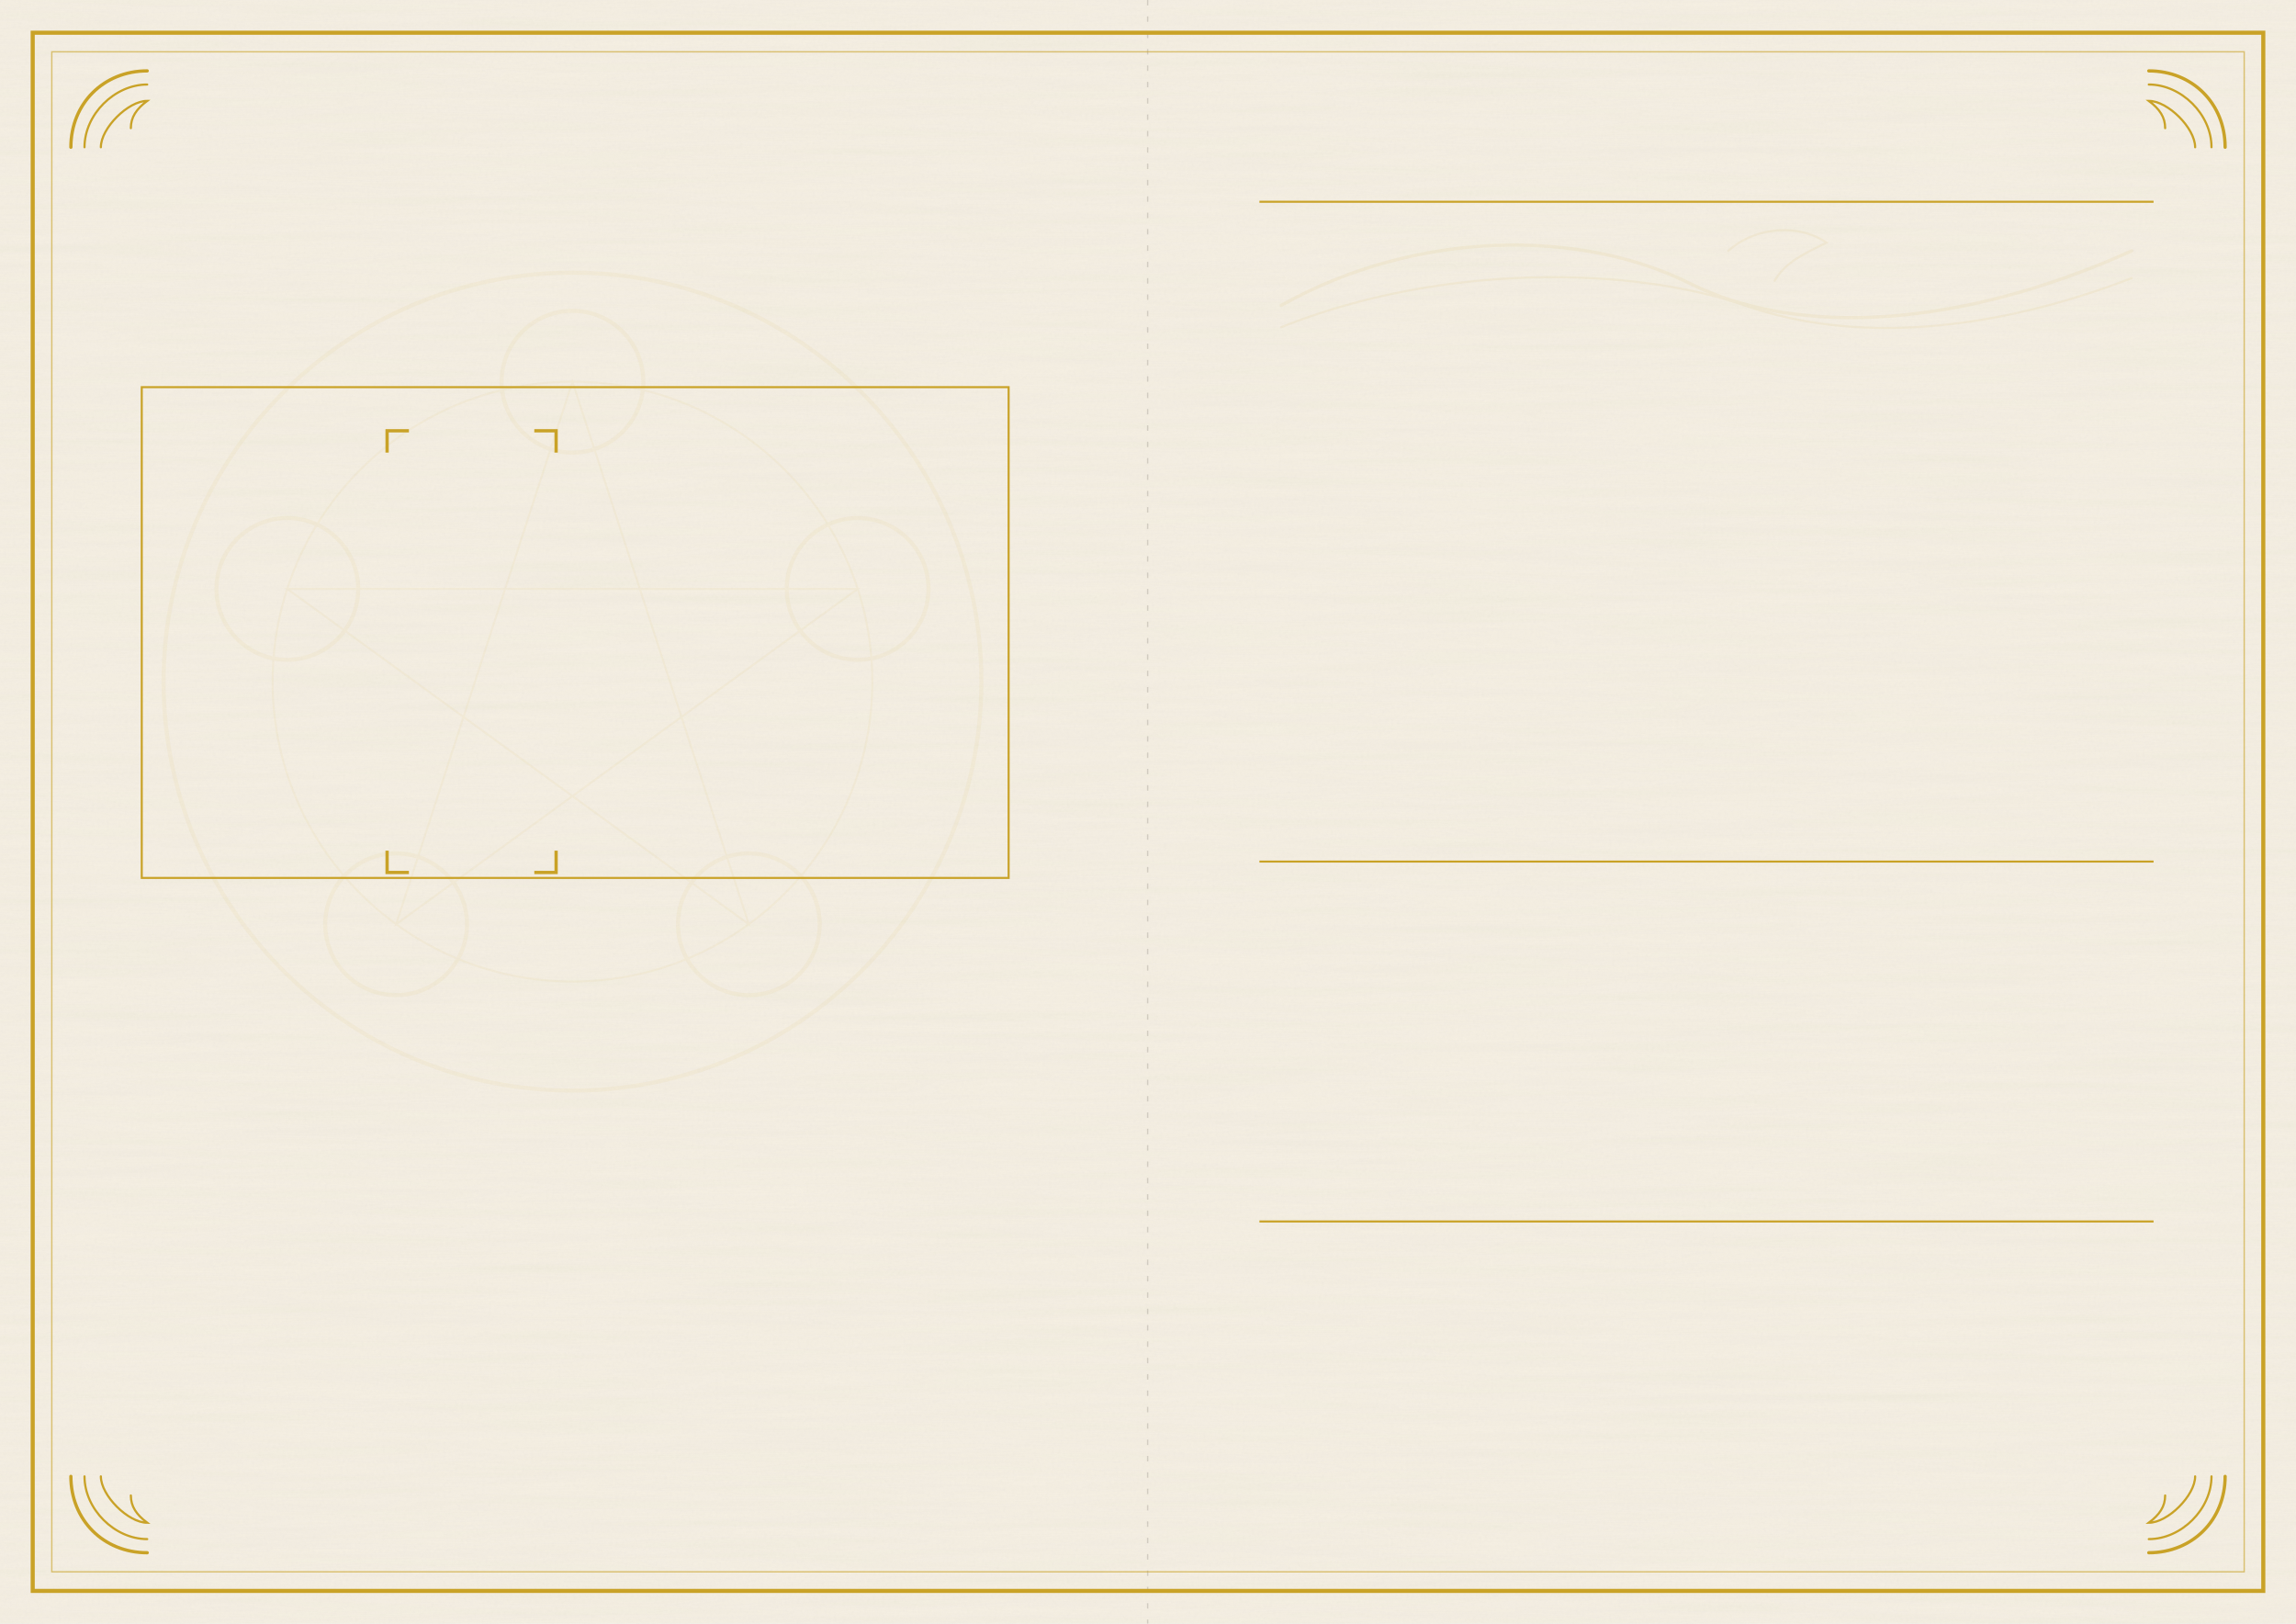
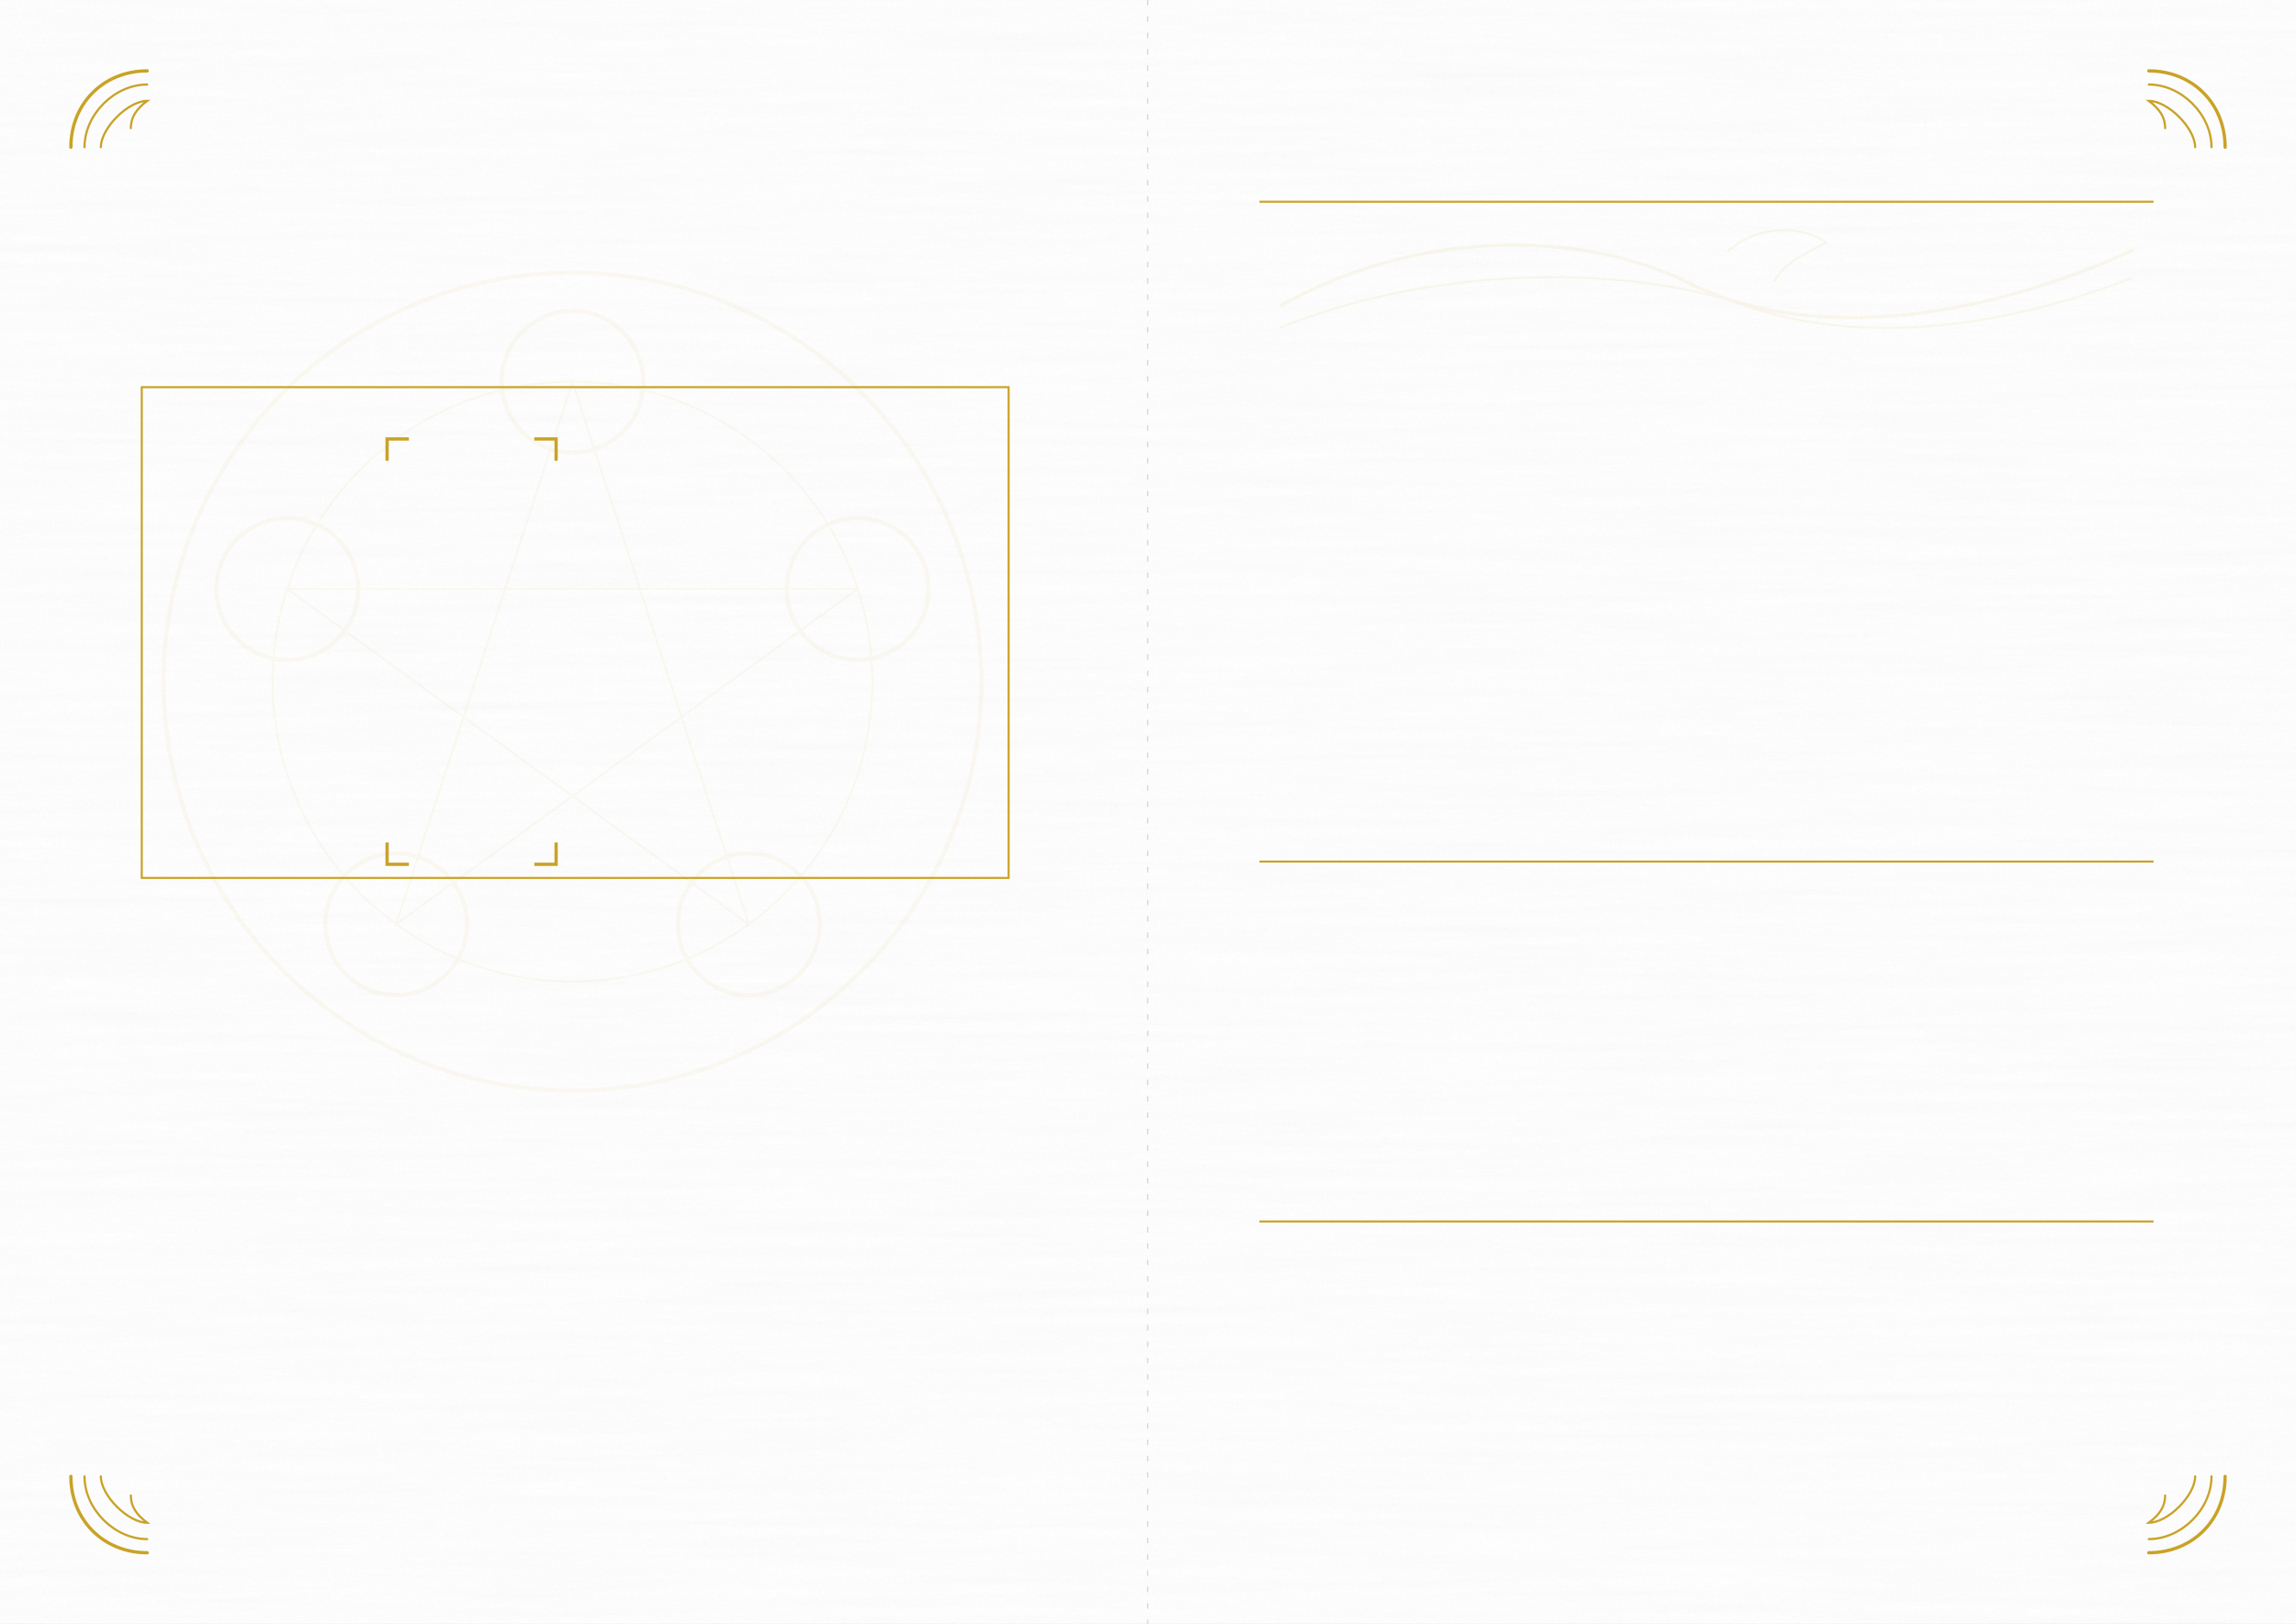
<svg xmlns="http://www.w3.org/2000/svg" xmlns:xlink="http://www.w3.org/1999/xlink" viewBox="0 0 842.25 595.5">
  <defs>
    <filter id="s31-fiber" x="0" y="0" width="100%" height="100%">
      <feTurbulence type="fractalNoise" baseFrequency="0.012 0.28" numOctaves="2" seed="7" stitchTiles="stitch" />
      <feColorMatrix type="saturate" values="0" />
    </filter>
    <filter id="s31-spots" x="0" y="0" width="100%" height="100%">
      <feTurbulence type="fractalNoise" baseFrequency="0.9" numOctaves="2" seed="11" stitchTiles="stitch" />
      <feColorMatrix type="saturate" values="0" />
    </filter>
    <g id="s31-cloud" fill="none" stroke="#C9A227" stroke-linecap="round">
      <path d="M2,30 C2,14 14,2 30,2" stroke-width="1.2" />
      <path d="M7,30 C7,18 18,7 30,7" stroke-width="0.8" />
      <path d="M13,30 C13,23 23,13 30,13 C26,16 24,19 24,23" stroke-width="0.8" />
    </g>
  </defs>
-   <rect width="842.25" height="595.5" fill="#F5EFE2" />
+   <rect width="842.25" height="595.5" fill="#FFFFFF" />
  <rect width="842.25" height="595.5" filter="url(#s31-fiber)" opacity="0.05" style="mix-blend-mode:multiply" />
  <rect width="842.25" height="595.5" filter="url(#s31-spots)" opacity="0.04" style="mix-blend-mode:multiply" />
  <line x1="421" y1="0" x2="421" y2="595.5" stroke="#1A1610" stroke-width="0.5" stroke-dasharray="2 4" opacity="0.15" />
  <g opacity="0.06" fill="none" stroke="#C9A227">
    <circle cx="210" cy="250" r="150" stroke-width="1.5" />
    <circle cx="210" cy="250" r="110" stroke-width="0.75" />
    <circle cx="210" cy="140" r="26" stroke-width="1.5" />
    <circle cx="314.6" cy="216" r="26" stroke-width="1.5" />
    <circle cx="274.7" cy="339" r="26" stroke-width="1.5" />
    <circle cx="145.3" cy="339" r="26" stroke-width="1.5" />
    <circle cx="105.4" cy="216" r="26" stroke-width="1.5" />
    <path d="M210,140 L274.7,339 L105.4,216 L314.6,216 L145.3,339 Z" stroke-width="0.75" />
  </g>
  <g opacity="0.08" fill="none" stroke="#C9A227" stroke-linecap="round">
    <path d="M470,112 C520,84 580,84 620,104 C660,124 720,120 782,92" stroke-width="1.2" />
    <path d="M470,120 C530,96 600,98 640,112 C680,126 730,122 782,102" stroke-width="0.8" />
    <path d="M634,92 C644,83 660,82 670,89 C662,93 655,96 651,103" stroke-width="0.8" />
  </g>
-   <rect x="12" y="12" width="818.25" height="571.5" fill="none" stroke="#C9A227" stroke-width="1.5" />
-   <rect x="19" y="19" width="804.25" height="557.5" fill="none" stroke="#C9A227" stroke-width="0.5" opacity="0.6" />
  <use xlink:href="#s31-cloud" href="#s31-cloud" transform="translate(24,24)" />
  <use xlink:href="#s31-cloud" href="#s31-cloud" transform="translate(818.25,24) scale(-1,1)" />
  <use xlink:href="#s31-cloud" href="#s31-cloud" transform="translate(24,571.5) scale(1,-1)" />
  <use xlink:href="#s31-cloud" href="#s31-cloud" transform="translate(818.25,571.5) scale(-1,-1)" />
  <g stroke="#C9A227" stroke-width="0.75">
    <line x1="462" y1="74" x2="790" y2="74" />
    <line x1="462" y1="316" x2="790" y2="316" />
    <line x1="462" y1="448" x2="790" y2="448" />
  </g>
  <rect x="52" y="142" width="318" height="180" fill="none" stroke="#C9A227" stroke-width="0.75" />
  <g fill="none" stroke="#C9A227" stroke-width="1.2">
-     <path d="M142,166 L142,158 L150,158" />
-     <path d="M196,158 L204,158 L204,166" />
-     <path d="M142,312 L142,320 L150,320" />
-     <path d="M196,320 L204,320 L204,312" />
+     <path d="M142,169 L142,161 L150,161" />
+     <path d="M196,161 L204,161 L204,169" />
+     <path d="M142,309 L142,317 L150,317" />
+     <path d="M196,317 L204,317 L204,309" />
  </g>
</svg>
